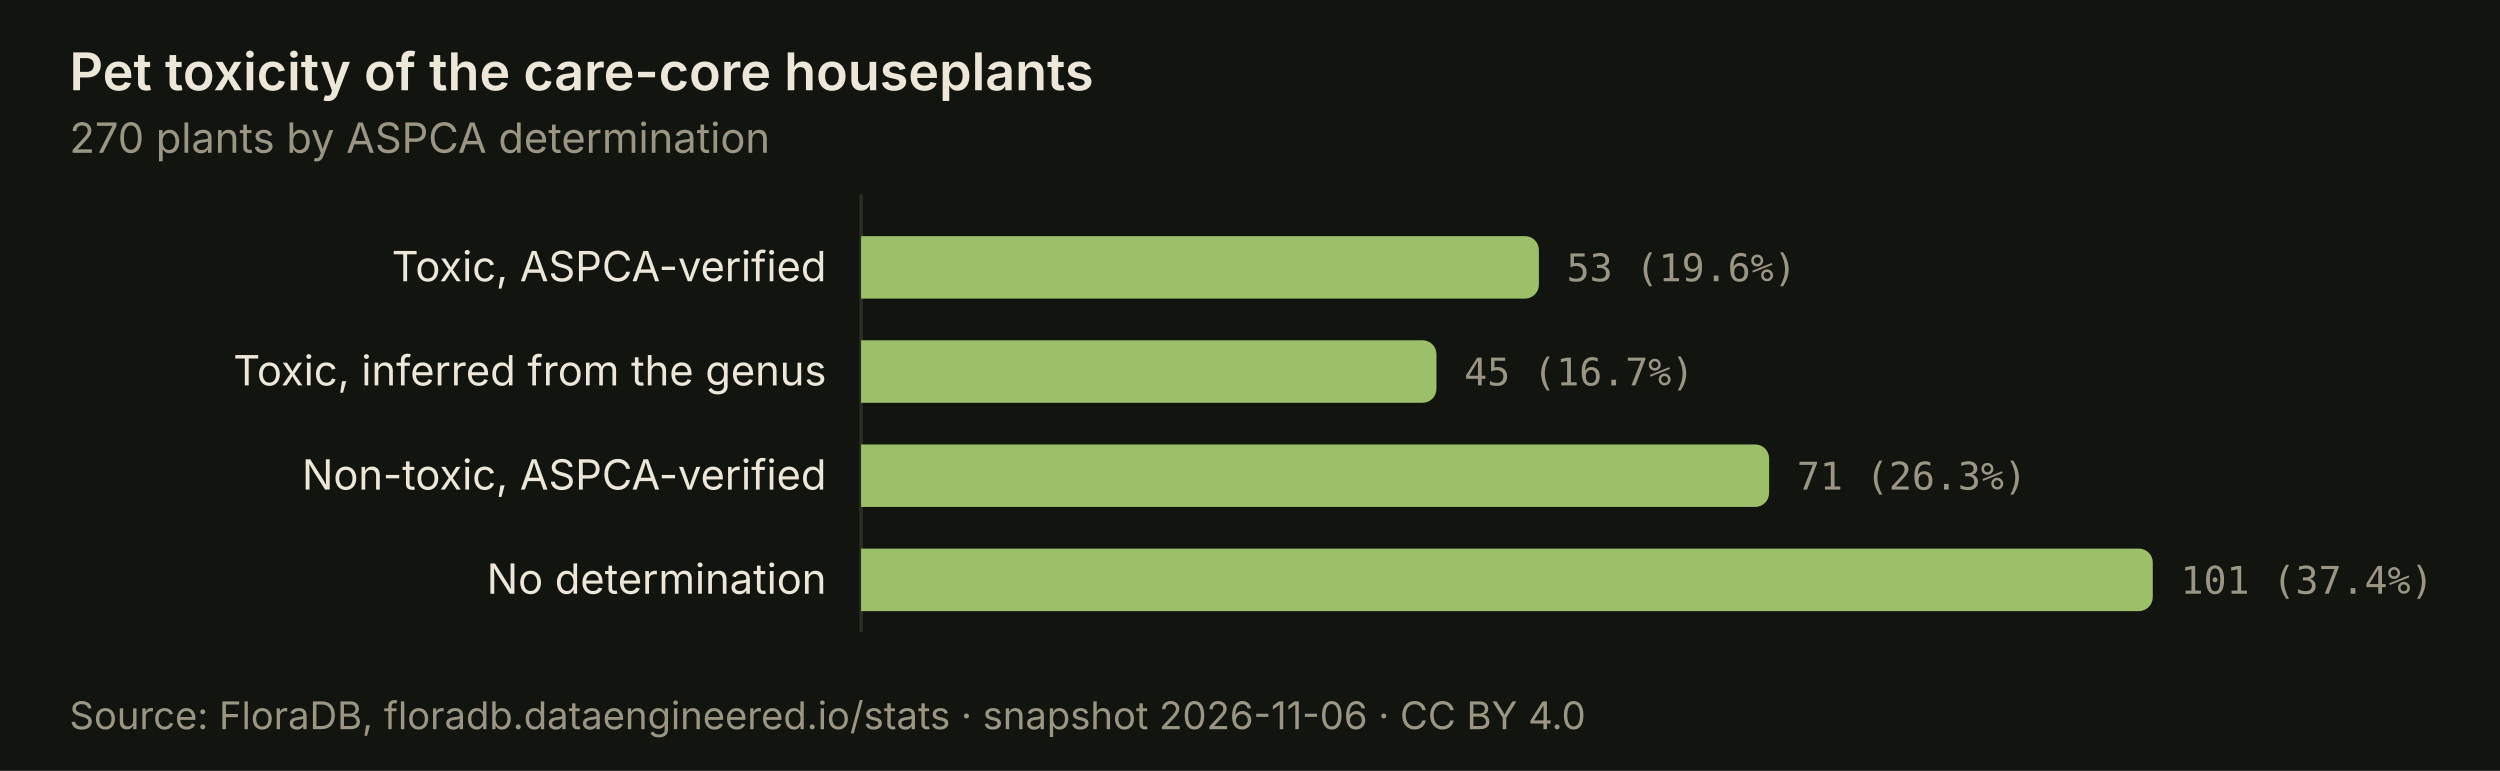
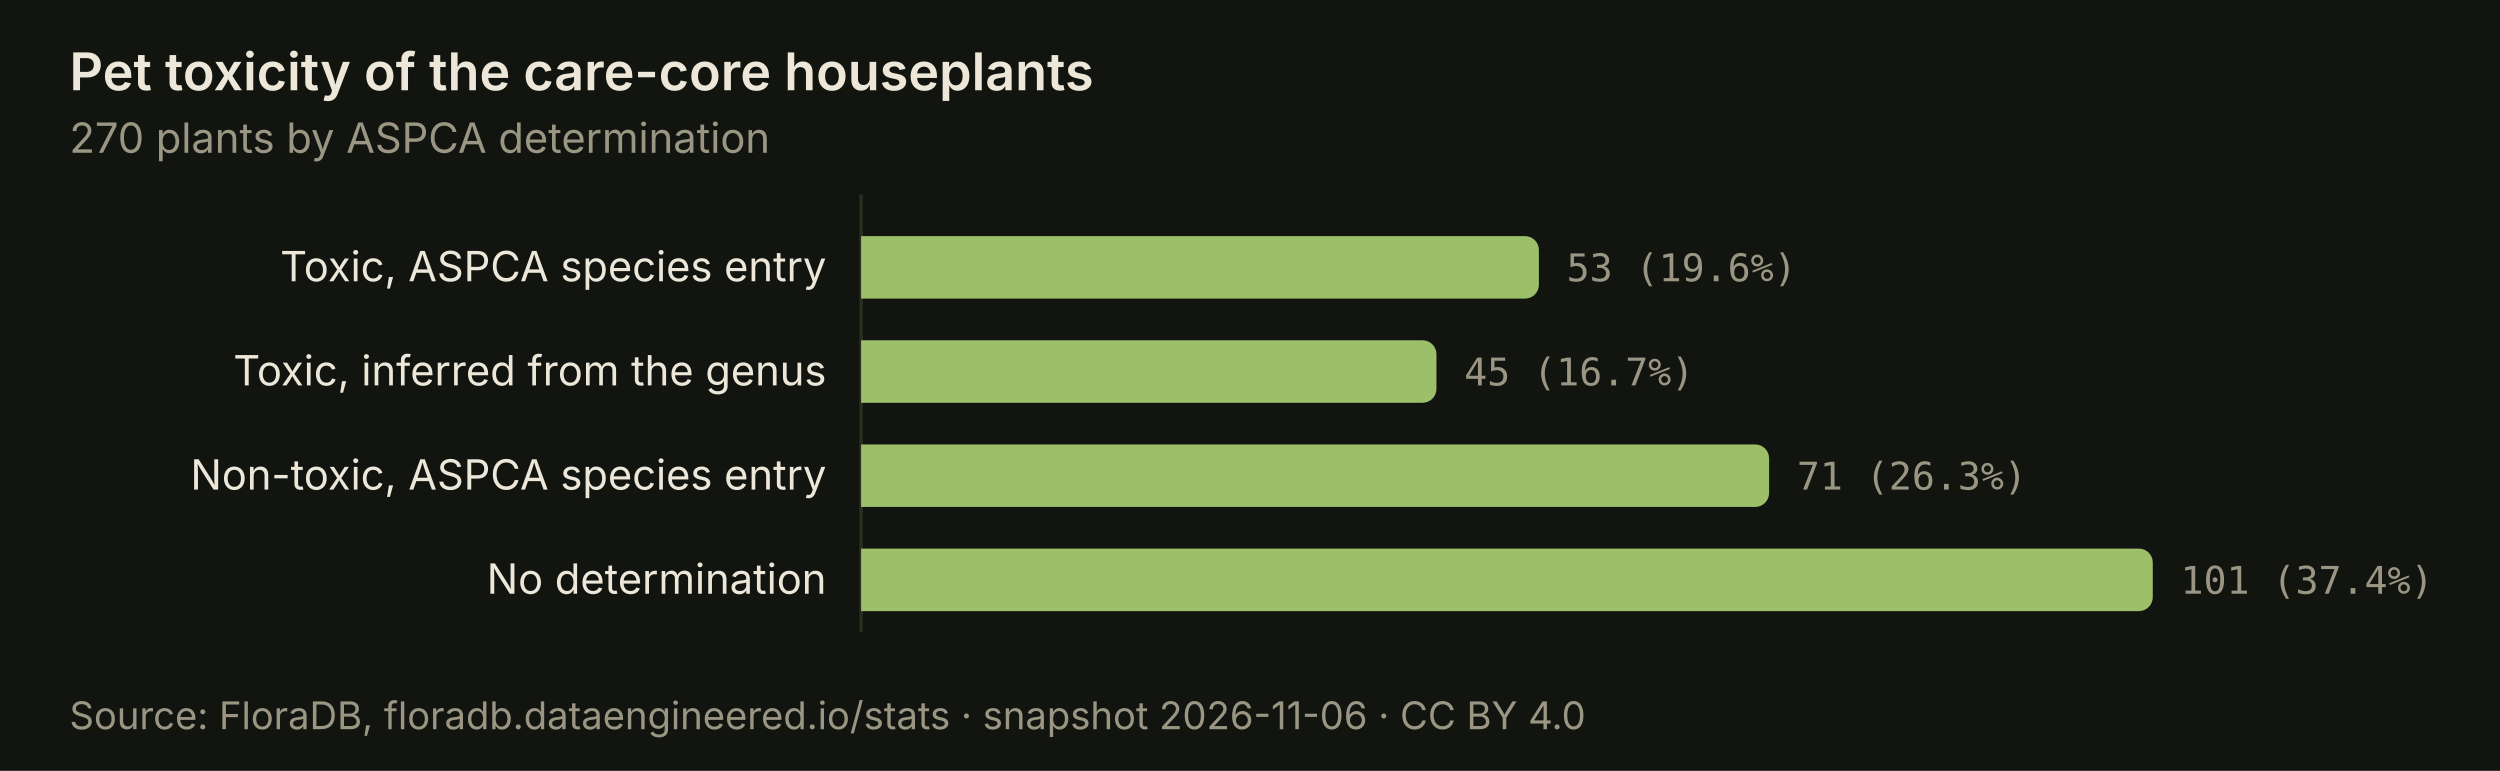
<svg xmlns="http://www.w3.org/2000/svg" viewBox="0 0 720 222" width="720" height="222" role="img" aria-labelledby="t-toxicity-status d-toxicity-status" font-family="'Spline Sans', system-ui, -apple-system, 'Segoe UI', sans-serif" font-size="12">
  <rect width="720" height="222" fill="#12140f" />
  <text x="20" y="26" font-size="15" font-weight="600" fill="#ece7d9">Pet toxicity of the care-core houseplants</text>
  <text x="20" y="44" font-size="12" fill="#9a9683">270 plants by ASPCA determination</text>
  <line x1="248" y1="56" x2="248" y2="182" stroke="#2a2e22" stroke-width="1" />
  <g>
    <rect x="0" y="62" width="720" height="30" fill="transparent" />
    <path d="M248 68.0 h191.2 a4 4 0 0 1 4 4 v10 a4 4 0 0 1 -4 4 h-191.2 z" fill="#9cbf6a" />
-     <text x="238" y="81.0" text-anchor="end" fill="#ece7d9">Toxic, ASPCA-verified</text>
+     <text x="238" y="81.0" text-anchor="end" fill="#ece7d9">Toxic, ASPCA species entry</text>
    <text x="451.2" y="81.0" fill="#9a9683" font-family="'JetBrains Mono', ui-monospace, Menlo, Consolas, monospace" font-size="11">53 (19.6%)</text>
  </g>
  <g>
    <rect x="0" y="92" width="720" height="30" fill="transparent" />
    <path d="M248 98.0 h161.7 a4 4 0 0 1 4 4 v10 a4 4 0 0 1 -4 4 h-161.7 z" fill="#9cbf6a" />
    <text x="238" y="111.0" text-anchor="end" fill="#ece7d9">Toxic, inferred from the genus</text>
    <text x="421.7" y="111.0" fill="#9a9683" font-family="'JetBrains Mono', ui-monospace, Menlo, Consolas, monospace" font-size="11">45 (16.7%)</text>
  </g>
  <g>
    <rect x="0" y="122" width="720" height="30" fill="transparent" />
    <path d="M248 128.0 h257.5 a4 4 0 0 1 4 4 v10 a4 4 0 0 1 -4 4 h-257.5 z" fill="#9cbf6a" />
-     <text x="238" y="141.0" text-anchor="end" fill="#ece7d9">Non-toxic, ASPCA-verified</text>
+     <text x="238" y="141.0" text-anchor="end" fill="#ece7d9">Non-toxic, ASPCA species entry</text>
    <text x="517.5" y="141.0" fill="#9a9683" font-family="'JetBrains Mono', ui-monospace, Menlo, Consolas, monospace" font-size="11">71 (26.3%)</text>
  </g>
  <g>
    <rect x="0" y="152" width="720" height="30" fill="transparent" />
    <path d="M248 158.0 h368.0 a4 4 0 0 1 4 4 v10 a4 4 0 0 1 -4 4 h-368.0 z" fill="#9cbf6a" />
    <text x="238" y="171.0" text-anchor="end" fill="#ece7d9">No determination</text>
    <text x="628.0" y="171.0" fill="#9a9683" font-family="'JetBrains Mono', ui-monospace, Menlo, Consolas, monospace" font-size="11">101 (37.4%)</text>
  </g>
  <text x="20" y="210" font-size="11" fill="#9a9683">Source: FloraDB, floradb.dataengineered.io/stats · snapshot 2026-11-06 · CC BY 4.0</text>
</svg>
